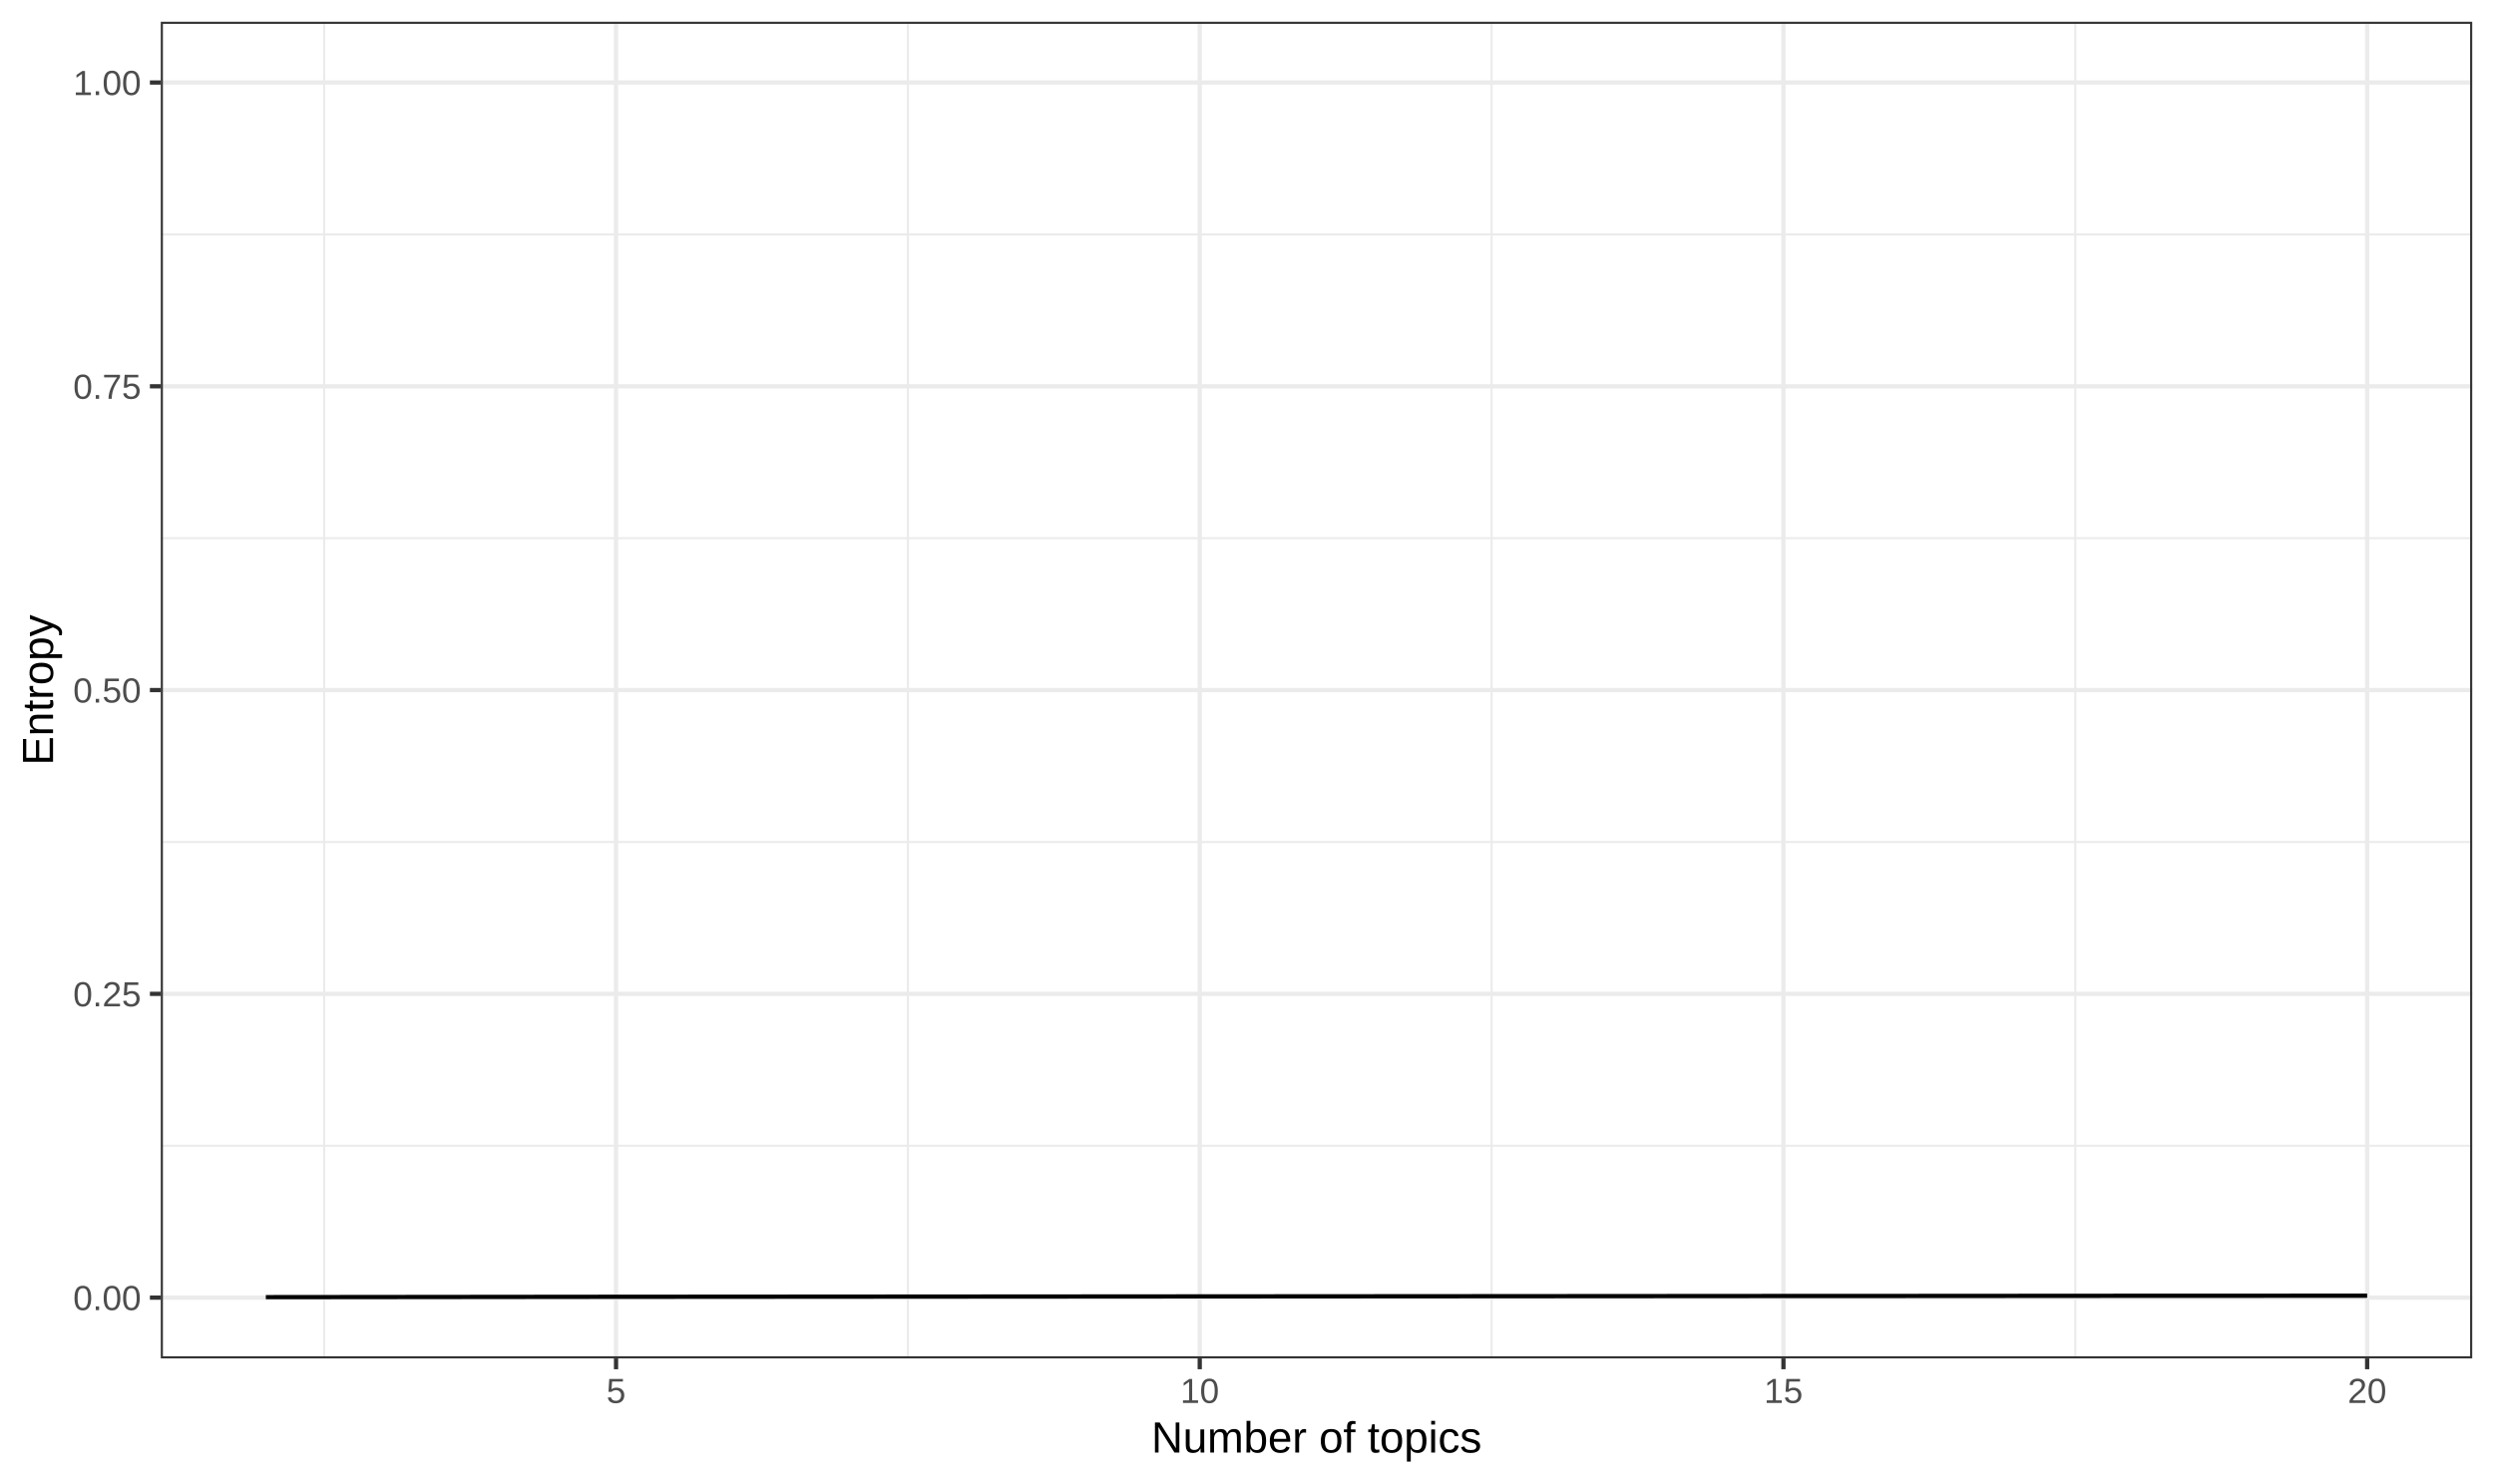
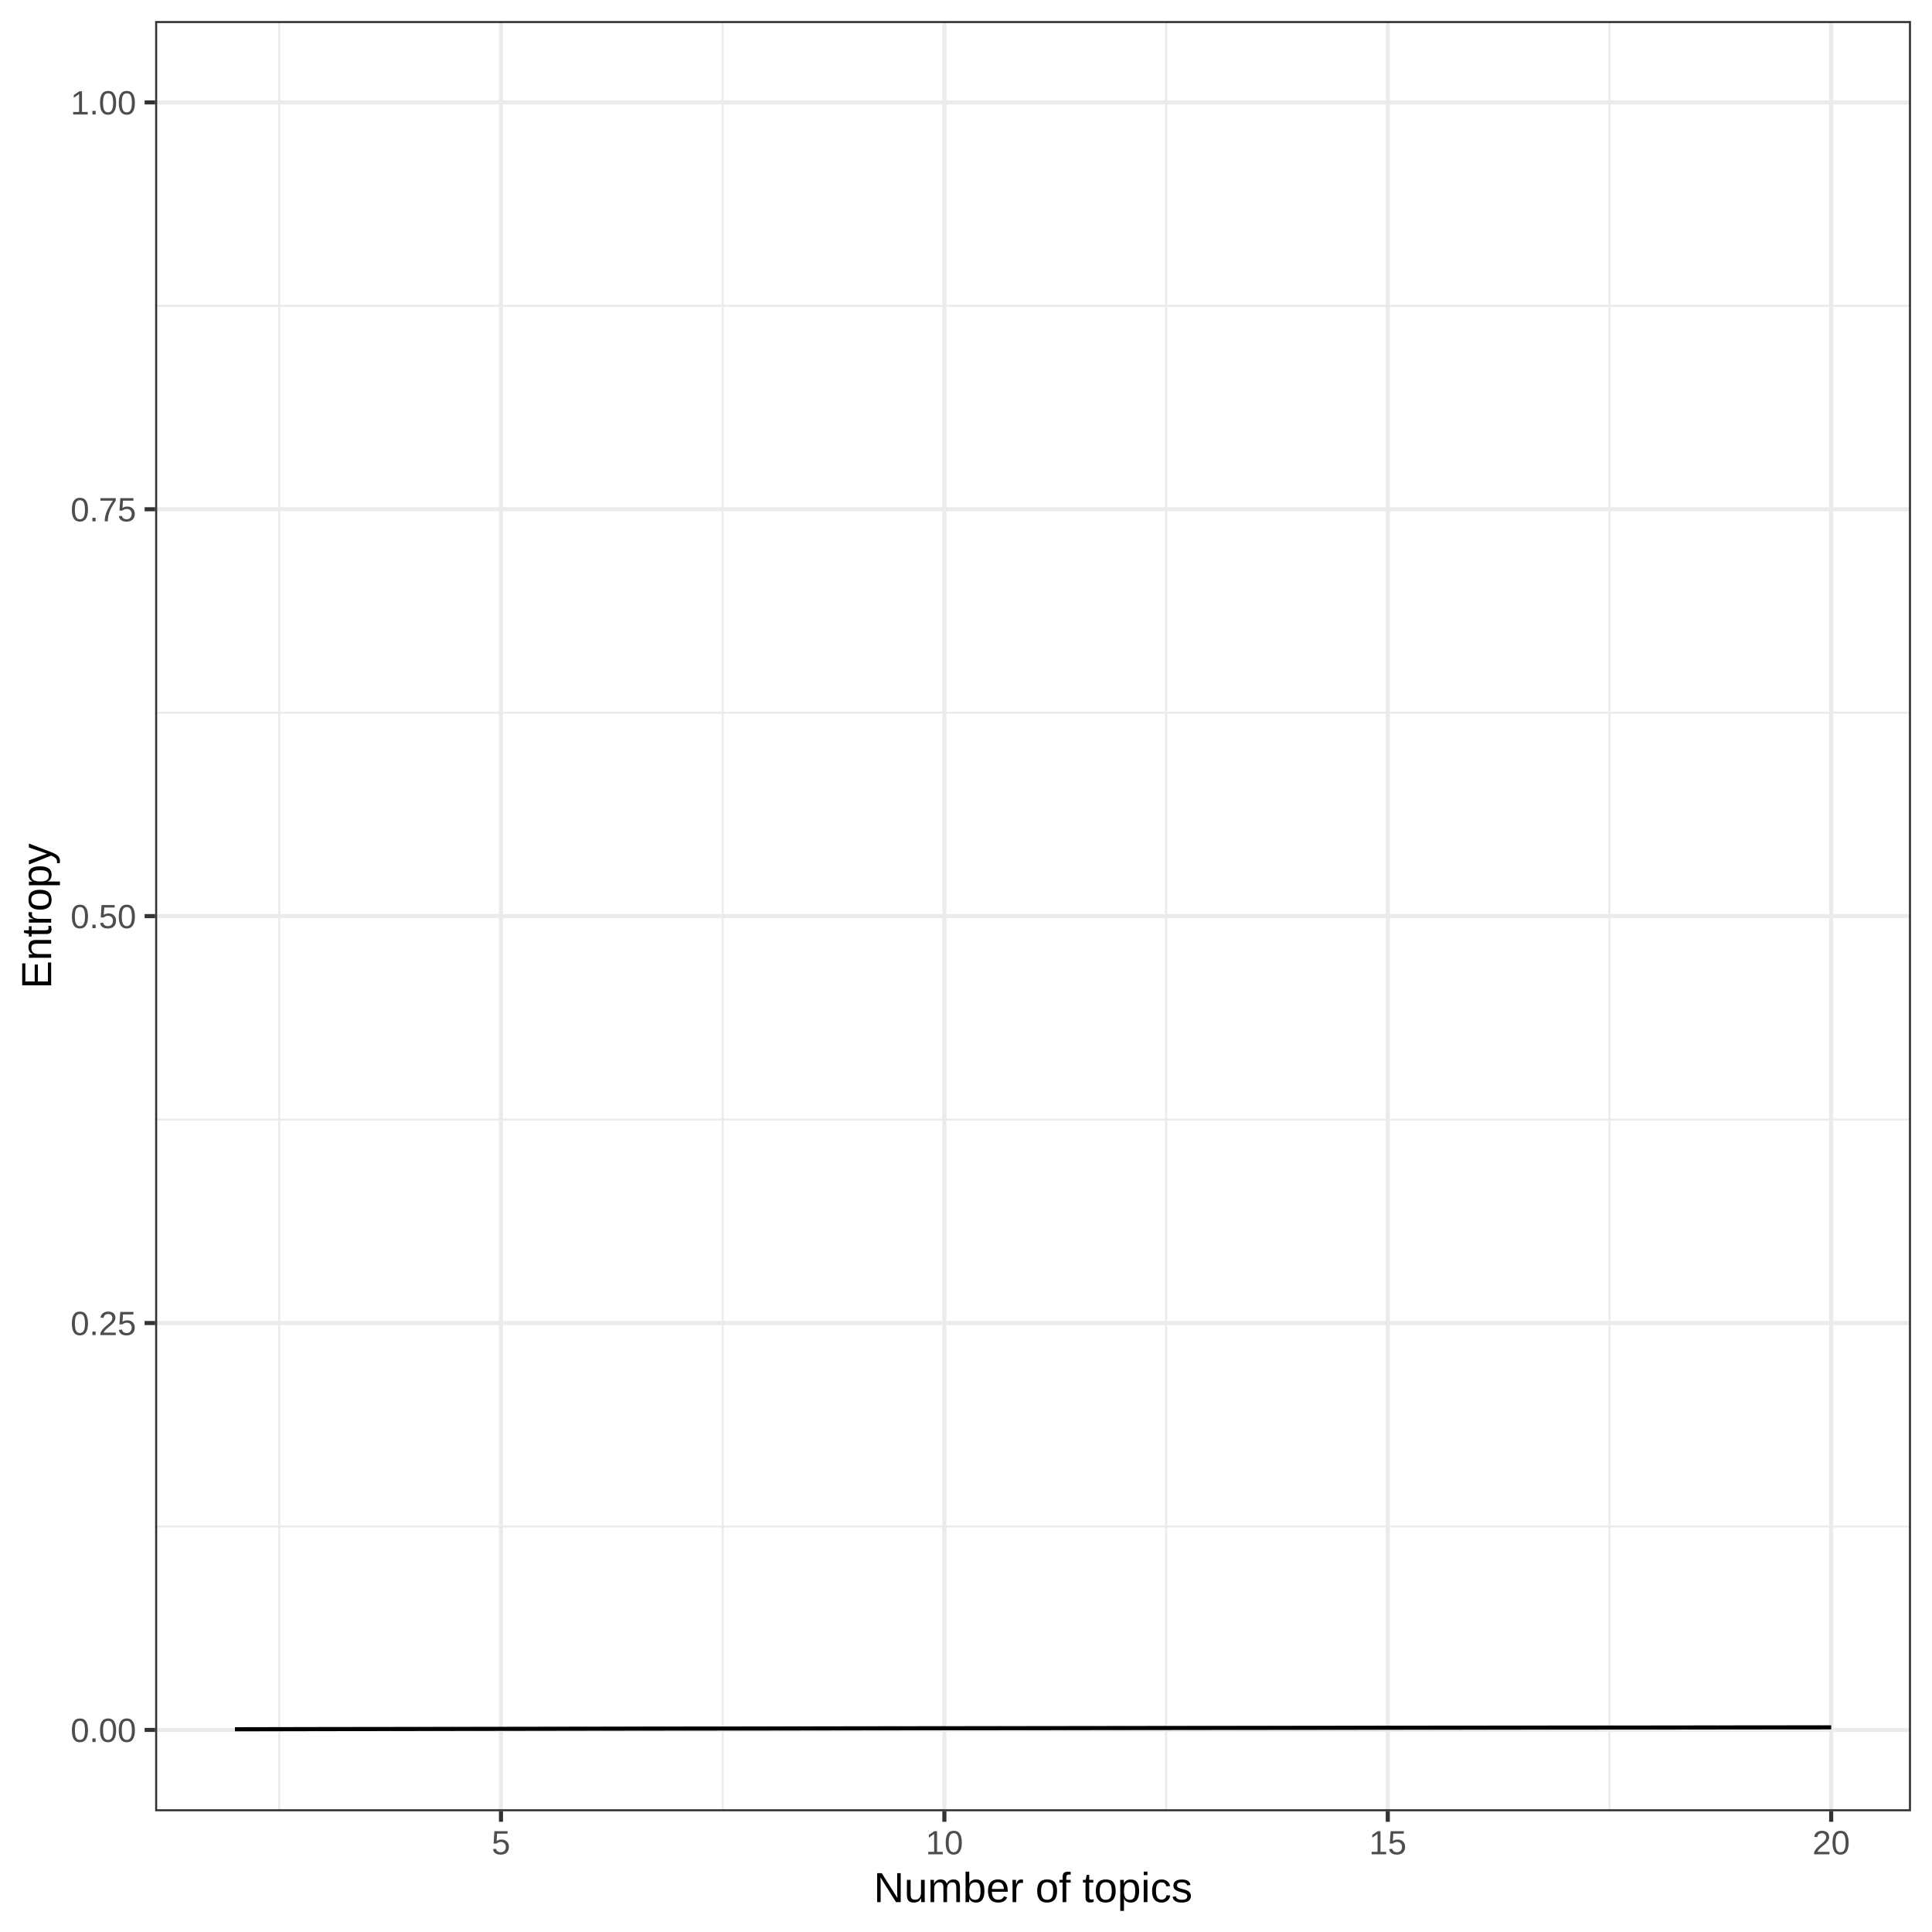
- <svg xmlns="http://www.w3.org/2000/svg" viewBox="0 0 627.75 373.50">
+ <svg xmlns="http://www.w3.org/2000/svg" viewBox="0 0 504.00 504.00">
  <defs>
    <style type="text/css">
    line, polyline, polygon, path, rect, circle {
      fill: none;
      stroke: #000000;
      stroke-linecap: round;
      stroke-linejoin: round;
      stroke-miterlimit: 10.00;
    }
  </style>
  </defs>
  <rect width="100%" height="100%" style="stroke: none; fill: #FFFFFF;" />
-   <rect x="0.00" y="0.00" width="627.75" height="373.50" style="stroke-width: 1.07; stroke: #FFFFFF; fill: #FFFFFF;" />
+   <rect x="0.00" y="0.00" width="504.00" height="504.00" style="stroke-width: 1.07; stroke: #FFFFFF; fill: #FFFFFF;" />
  <defs>
-     <clipPath id="cpNDAuNDd8NjIyLjI3fDM0Mi4wMXw1LjQ4">
-       <rect x="40.47" y="5.48" width="581.80" height="336.53" />
+     <clipPath id="cpNDAuNDd8NDk4LjUyfDQ3Mi41MXw1LjQ4">
+       <rect x="40.47" y="5.48" width="458.05" height="467.03" />
    </clipPath>
  </defs>
-   <rect x="40.47" y="5.48" width="581.80" height="336.53" style="stroke-width: 1.07; stroke: none; fill: #FFFFFF;" clip-path="url(#cpNDAuNDd8NjIyLjI3fDM0Mi4wMXw1LjQ4)" />
-   <polyline points="40.47,288.47 622.27,288.47 " style="stroke-width: 0.53; stroke: #EBEBEB; stroke-linecap: butt;" clip-path="url(#cpNDAuNDd8NjIyLjI3fDM0Mi4wMXw1LjQ4)" />
-   <polyline points="40.47,211.99 622.27,211.99 " style="stroke-width: 0.53; stroke: #EBEBEB; stroke-linecap: butt;" clip-path="url(#cpNDAuNDd8NjIyLjI3fDM0Mi4wMXw1LjQ4)" />
-   <polyline points="40.47,135.50 622.27,135.50 " style="stroke-width: 0.53; stroke: #EBEBEB; stroke-linecap: butt;" clip-path="url(#cpNDAuNDd8NjIyLjI3fDM0Mi4wMXw1LjQ4)" />
-   <polyline points="40.47,59.02 622.27,59.02 " style="stroke-width: 0.53; stroke: #EBEBEB; stroke-linecap: butt;" clip-path="url(#cpNDAuNDd8NjIyLjI3fDM0Mi4wMXw1LjQ4)" />
-   <polyline points="81.60,342.01 81.60,5.48 " style="stroke-width: 0.53; stroke: #EBEBEB; stroke-linecap: butt;" clip-path="url(#cpNDAuNDd8NjIyLjI3fDM0Mi4wMXw1LjQ4)" />
-   <polyline points="228.52,342.01 228.52,5.48 " style="stroke-width: 0.53; stroke: #EBEBEB; stroke-linecap: butt;" clip-path="url(#cpNDAuNDd8NjIyLjI3fDM0Mi4wMXw1LjQ4)" />
-   <polyline points="375.44,342.01 375.44,5.48 " style="stroke-width: 0.53; stroke: #EBEBEB; stroke-linecap: butt;" clip-path="url(#cpNDAuNDd8NjIyLjI3fDM0Mi4wMXw1LjQ4)" />
-   <polyline points="522.36,342.01 522.36,5.48 " style="stroke-width: 0.53; stroke: #EBEBEB; stroke-linecap: butt;" clip-path="url(#cpNDAuNDd8NjIyLjI3fDM0Mi4wMXw1LjQ4)" />
-   <polyline points="40.47,326.71 622.27,326.71 " style="stroke-width: 1.07; stroke: #EBEBEB; stroke-linecap: butt;" clip-path="url(#cpNDAuNDd8NjIyLjI3fDM0Mi4wMXw1LjQ4)" />
-   <polyline points="40.47,250.23 622.27,250.23 " style="stroke-width: 1.07; stroke: #EBEBEB; stroke-linecap: butt;" clip-path="url(#cpNDAuNDd8NjIyLjI3fDM0Mi4wMXw1LjQ4)" />
-   <polyline points="40.47,173.74 622.27,173.74 " style="stroke-width: 1.07; stroke: #EBEBEB; stroke-linecap: butt;" clip-path="url(#cpNDAuNDd8NjIyLjI3fDM0Mi4wMXw1LjQ4)" />
-   <polyline points="40.47,97.26 622.27,97.26 " style="stroke-width: 1.07; stroke: #EBEBEB; stroke-linecap: butt;" clip-path="url(#cpNDAuNDd8NjIyLjI3fDM0Mi4wMXw1LjQ4)" />
-   <polyline points="40.47,20.78 622.27,20.78 " style="stroke-width: 1.07; stroke: #EBEBEB; stroke-linecap: butt;" clip-path="url(#cpNDAuNDd8NjIyLjI3fDM0Mi4wMXw1LjQ4)" />
-   <polyline points="155.06,342.01 155.06,5.48 " style="stroke-width: 1.07; stroke: #EBEBEB; stroke-linecap: butt;" clip-path="url(#cpNDAuNDd8NjIyLjI3fDM0Mi4wMXw1LjQ4)" />
-   <polyline points="301.98,342.01 301.98,5.48 " style="stroke-width: 1.07; stroke: #EBEBEB; stroke-linecap: butt;" clip-path="url(#cpNDAuNDd8NjIyLjI3fDM0Mi4wMXw1LjQ4)" />
-   <polyline points="448.90,342.01 448.90,5.48 " style="stroke-width: 1.07; stroke: #EBEBEB; stroke-linecap: butt;" clip-path="url(#cpNDAuNDd8NjIyLjI3fDM0Mi4wMXw1LjQ4)" />
-   <polyline points="595.82,342.01 595.82,5.48 " style="stroke-width: 1.07; stroke: #EBEBEB; stroke-linecap: butt;" clip-path="url(#cpNDAuNDd8NjIyLjI3fDM0Mi4wMXw1LjQ4)" />
-   <polyline points="66.91,326.59 96.30,326.56 125.68,326.53 155.06,326.50 184.45,326.48 213.83,326.46 243.22,326.44 272.60,326.42 301.98,326.40 331.37,326.38 360.75,326.36 390.14,326.34 419.52,326.32 448.90,326.30 478.29,326.29 507.67,326.27 537.06,326.25 566.44,326.24 595.82,326.23 " style="stroke-width: 1.07; stroke-linecap: butt;" clip-path="url(#cpNDAuNDd8NjIyLjI3fDM0Mi4wMXw1LjQ4)" />
-   <rect x="40.47" y="5.48" width="581.80" height="336.53" style="stroke-width: 1.07; stroke: #333333;" clip-path="url(#cpNDAuNDd8NjIyLjI3fDM0Mi4wMXw1LjQ4)" />
+   <rect x="40.47" y="5.48" width="458.05" height="467.03" style="stroke-width: 1.07; stroke: none; fill: #FFFFFF;" clip-path="url(#cpNDAuNDd8NDk4LjUyfDQ3Mi41MXw1LjQ4)" />
+   <polyline points="40.47,398.21 498.52,398.21 " style="stroke-width: 0.53; stroke: #EBEBEB; stroke-linecap: butt;" clip-path="url(#cpNDAuNDd8NDk4LjUyfDQ3Mi41MXw1LjQ4)" />
+   <polyline points="40.47,292.07 498.52,292.07 " style="stroke-width: 0.53; stroke: #EBEBEB; stroke-linecap: butt;" clip-path="url(#cpNDAuNDd8NDk4LjUyfDQ3Mi41MXw1LjQ4)" />
+   <polyline points="40.47,185.92 498.52,185.92 " style="stroke-width: 0.53; stroke: #EBEBEB; stroke-linecap: butt;" clip-path="url(#cpNDAuNDd8NDk4LjUyfDQ3Mi41MXw1LjQ4)" />
+   <polyline points="40.47,79.78 498.52,79.78 " style="stroke-width: 0.53; stroke: #EBEBEB; stroke-linecap: butt;" clip-path="url(#cpNDAuNDd8NDk4LjUyfDQ3Mi41MXw1LjQ4)" />
+   <polyline points="72.85,472.51 72.85,5.48 " style="stroke-width: 0.53; stroke: #EBEBEB; stroke-linecap: butt;" clip-path="url(#cpNDAuNDd8NDk4LjUyfDQ3Mi41MXw1LjQ4)" />
+   <polyline points="188.52,472.51 188.52,5.48 " style="stroke-width: 0.53; stroke: #EBEBEB; stroke-linecap: butt;" clip-path="url(#cpNDAuNDd8NDk4LjUyfDQ3Mi41MXw1LjQ4)" />
+   <polyline points="304.19,472.51 304.19,5.48 " style="stroke-width: 0.53; stroke: #EBEBEB; stroke-linecap: butt;" clip-path="url(#cpNDAuNDd8NDk4LjUyfDQ3Mi41MXw1LjQ4)" />
+   <polyline points="419.86,472.51 419.86,5.48 " style="stroke-width: 0.53; stroke: #EBEBEB; stroke-linecap: butt;" clip-path="url(#cpNDAuNDd8NDk4LjUyfDQ3Mi41MXw1LjQ4)" />
+   <polyline points="40.47,451.28 498.52,451.28 " style="stroke-width: 1.07; stroke: #EBEBEB; stroke-linecap: butt;" clip-path="url(#cpNDAuNDd8NDk4LjUyfDQ3Mi41MXw1LjQ4)" />
+   <polyline points="40.47,345.14 498.52,345.14 " style="stroke-width: 1.07; stroke: #EBEBEB; stroke-linecap: butt;" clip-path="url(#cpNDAuNDd8NDk4LjUyfDQ3Mi41MXw1LjQ4)" />
+   <polyline points="40.47,238.99 498.52,238.99 " style="stroke-width: 1.07; stroke: #EBEBEB; stroke-linecap: butt;" clip-path="url(#cpNDAuNDd8NDk4LjUyfDQ3Mi41MXw1LjQ4)" />
+   <polyline points="40.47,132.85 498.52,132.85 " style="stroke-width: 1.07; stroke: #EBEBEB; stroke-linecap: butt;" clip-path="url(#cpNDAuNDd8NDk4LjUyfDQ3Mi41MXw1LjQ4)" />
+   <polyline points="40.47,26.71 498.52,26.71 " style="stroke-width: 1.07; stroke: #EBEBEB; stroke-linecap: butt;" clip-path="url(#cpNDAuNDd8NDk4LjUyfDQ3Mi41MXw1LjQ4)" />
+   <polyline points="130.69,472.51 130.69,5.48 " style="stroke-width: 1.07; stroke: #EBEBEB; stroke-linecap: butt;" clip-path="url(#cpNDAuNDd8NDk4LjUyfDQ3Mi41MXw1LjQ4)" />
+   <polyline points="246.36,472.51 246.36,5.48 " style="stroke-width: 1.07; stroke: #EBEBEB; stroke-linecap: butt;" clip-path="url(#cpNDAuNDd8NDk4LjUyfDQ3Mi41MXw1LjQ4)" />
+   <polyline points="362.03,472.51 362.03,5.48 " style="stroke-width: 1.07; stroke: #EBEBEB; stroke-linecap: butt;" clip-path="url(#cpNDAuNDd8NDk4LjUyfDQ3Mi41MXw1LjQ4)" />
+   <polyline points="477.70,472.51 477.70,5.48 " style="stroke-width: 1.07; stroke: #EBEBEB; stroke-linecap: butt;" clip-path="url(#cpNDAuNDd8NDk4LjUyfDQ3Mi41MXw1LjQ4)" />
+   <polyline points="61.29,451.11 84.42,451.06 107.56,451.03 130.69,451.00 153.82,450.96 176.96,450.93 200.09,450.91 223.23,450.87 246.36,450.84 269.49,450.82 292.63,450.79 315.76,450.76 338.90,450.74 362.03,450.71 385.16,450.69 408.30,450.67 431.43,450.66 454.57,450.63 477.70,450.61 " style="stroke-width: 1.07; stroke-linecap: butt;" clip-path="url(#cpNDAuNDd8NDk4LjUyfDQ3Mi41MXw1LjQ4)" />
+   <rect x="40.47" y="5.48" width="458.05" height="467.03" style="stroke-width: 1.07; stroke: #333333;" clip-path="url(#cpNDAuNDd8NDk4LjUyfDQ3Mi41MXw1LjQ4)" />
  <defs>
-     <clipPath id="cpMC4wMHw2MjcuNzV8MzczLjUwfDAuMDA=">
-       <rect x="0.00" y="0.00" width="627.75" height="373.50" />
+     <clipPath id="cpMC4wMHw1MDQuMDB8NTA0LjAwfDAuMDA=">
+       <rect x="0.00" y="0.00" width="504.00" height="504.00" />
    </clipPath>
  </defs>
-   <g clip-path="url(#cpMC4wMHw2MjcuNzV8MzczLjUwfDAuMDA=)">
-     <text x="18.41" y="329.86" style="font-size: 8.80px; fill: #4D4D4D; font-family: Arial;" textLength="17.13px" lengthAdjust="spacingAndGlyphs">0.00</text>
+   <g clip-path="url(#cpMC4wMHw1MDQuMDB8NTA0LjAwfDAuMDA=)">
+     <text x="18.41" y="454.43" style="font-size: 8.80px; fill: #4D4D4D; font-family: Arial;" textLength="17.13px" lengthAdjust="spacingAndGlyphs">0.00</text>
  </g>
-   <g clip-path="url(#cpMC4wMHw2MjcuNzV8MzczLjUwfDAuMDA=)">
-     <text x="18.41" y="253.38" style="font-size: 8.80px; fill: #4D4D4D; font-family: Arial;" textLength="17.13px" lengthAdjust="spacingAndGlyphs">0.25</text>
+   <g clip-path="url(#cpMC4wMHw1MDQuMDB8NTA0LjAwfDAuMDA=)">
+     <text x="18.41" y="348.29" style="font-size: 8.80px; fill: #4D4D4D; font-family: Arial;" textLength="17.13px" lengthAdjust="spacingAndGlyphs">0.25</text>
  </g>
-   <g clip-path="url(#cpMC4wMHw2MjcuNzV8MzczLjUwfDAuMDA=)">
-     <text x="18.41" y="176.89" style="font-size: 8.80px; fill: #4D4D4D; font-family: Arial;" textLength="17.13px" lengthAdjust="spacingAndGlyphs">0.50</text>
+   <g clip-path="url(#cpMC4wMHw1MDQuMDB8NTA0LjAwfDAuMDA=)">
+     <text x="18.41" y="242.14" style="font-size: 8.80px; fill: #4D4D4D; font-family: Arial;" textLength="17.13px" lengthAdjust="spacingAndGlyphs">0.50</text>
  </g>
-   <g clip-path="url(#cpMC4wMHw2MjcuNzV8MzczLjUwfDAuMDA=)">
-     <text x="18.41" y="100.41" style="font-size: 8.80px; fill: #4D4D4D; font-family: Arial;" textLength="17.13px" lengthAdjust="spacingAndGlyphs">0.75</text>
+   <g clip-path="url(#cpMC4wMHw1MDQuMDB8NTA0LjAwfDAuMDA=)">
+     <text x="18.41" y="136.00" style="font-size: 8.80px; fill: #4D4D4D; font-family: Arial;" textLength="17.13px" lengthAdjust="spacingAndGlyphs">0.75</text>
  </g>
-   <g clip-path="url(#cpMC4wMHw2MjcuNzV8MzczLjUwfDAuMDA=)">
-     <text x="18.41" y="23.93" style="font-size: 8.80px; fill: #4D4D4D; font-family: Arial;" textLength="17.13px" lengthAdjust="spacingAndGlyphs">1.00</text>
+   <g clip-path="url(#cpMC4wMHw1MDQuMDB8NTA0LjAwfDAuMDA=)">
+     <text x="18.41" y="29.86" style="font-size: 8.80px; fill: #4D4D4D; font-family: Arial;" textLength="17.13px" lengthAdjust="spacingAndGlyphs">1.00</text>
  </g>
-   <polyline points="37.73,326.71 40.47,326.71 " style="stroke-width: 1.07; stroke: #333333; stroke-linecap: butt;" clip-path="url(#cpMC4wMHw2MjcuNzV8MzczLjUwfDAuMDA=)" />
-   <polyline points="37.73,250.23 40.47,250.23 " style="stroke-width: 1.07; stroke: #333333; stroke-linecap: butt;" clip-path="url(#cpMC4wMHw2MjcuNzV8MzczLjUwfDAuMDA=)" />
-   <polyline points="37.73,173.74 40.47,173.74 " style="stroke-width: 1.07; stroke: #333333; stroke-linecap: butt;" clip-path="url(#cpMC4wMHw2MjcuNzV8MzczLjUwfDAuMDA=)" />
-   <polyline points="37.73,97.26 40.47,97.26 " style="stroke-width: 1.07; stroke: #333333; stroke-linecap: butt;" clip-path="url(#cpMC4wMHw2MjcuNzV8MzczLjUwfDAuMDA=)" />
-   <polyline points="37.73,20.78 40.47,20.78 " style="stroke-width: 1.07; stroke: #333333; stroke-linecap: butt;" clip-path="url(#cpMC4wMHw2MjcuNzV8MzczLjUwfDAuMDA=)" />
-   <polyline points="155.06,344.75 155.06,342.01 " style="stroke-width: 1.07; stroke: #333333; stroke-linecap: butt;" clip-path="url(#cpMC4wMHw2MjcuNzV8MzczLjUwfDAuMDA=)" />
-   <polyline points="301.98,344.75 301.98,342.01 " style="stroke-width: 1.07; stroke: #333333; stroke-linecap: butt;" clip-path="url(#cpMC4wMHw2MjcuNzV8MzczLjUwfDAuMDA=)" />
-   <polyline points="448.90,344.75 448.90,342.01 " style="stroke-width: 1.07; stroke: #333333; stroke-linecap: butt;" clip-path="url(#cpMC4wMHw2MjcuNzV8MzczLjUwfDAuMDA=)" />
-   <polyline points="595.82,344.75 595.82,342.01 " style="stroke-width: 1.07; stroke: #333333; stroke-linecap: butt;" clip-path="url(#cpMC4wMHw2MjcuNzV8MzczLjUwfDAuMDA=)" />
-   <g clip-path="url(#cpMC4wMHw2MjcuNzV8MzczLjUwfDAuMDA=)">
-     <text x="152.62" y="353.24" style="font-size: 8.80px; fill: #4D4D4D; font-family: Arial;" textLength="4.89px" lengthAdjust="spacingAndGlyphs">5</text>
+   <polyline points="37.73,451.28 40.47,451.28 " style="stroke-width: 1.07; stroke: #333333; stroke-linecap: butt;" clip-path="url(#cpMC4wMHw1MDQuMDB8NTA0LjAwfDAuMDA=)" />
+   <polyline points="37.73,345.14 40.47,345.14 " style="stroke-width: 1.07; stroke: #333333; stroke-linecap: butt;" clip-path="url(#cpMC4wMHw1MDQuMDB8NTA0LjAwfDAuMDA=)" />
+   <polyline points="37.73,238.99 40.47,238.99 " style="stroke-width: 1.07; stroke: #333333; stroke-linecap: butt;" clip-path="url(#cpMC4wMHw1MDQuMDB8NTA0LjAwfDAuMDA=)" />
+   <polyline points="37.73,132.85 40.47,132.85 " style="stroke-width: 1.07; stroke: #333333; stroke-linecap: butt;" clip-path="url(#cpMC4wMHw1MDQuMDB8NTA0LjAwfDAuMDA=)" />
+   <polyline points="37.73,26.71 40.47,26.71 " style="stroke-width: 1.07; stroke: #333333; stroke-linecap: butt;" clip-path="url(#cpMC4wMHw1MDQuMDB8NTA0LjAwfDAuMDA=)" />
+   <polyline points="130.69,475.25 130.69,472.51 " style="stroke-width: 1.07; stroke: #333333; stroke-linecap: butt;" clip-path="url(#cpMC4wMHw1MDQuMDB8NTA0LjAwfDAuMDA=)" />
+   <polyline points="246.36,475.25 246.36,472.51 " style="stroke-width: 1.07; stroke: #333333; stroke-linecap: butt;" clip-path="url(#cpMC4wMHw1MDQuMDB8NTA0LjAwfDAuMDA=)" />
+   <polyline points="362.03,475.25 362.03,472.51 " style="stroke-width: 1.07; stroke: #333333; stroke-linecap: butt;" clip-path="url(#cpMC4wMHw1MDQuMDB8NTA0LjAwfDAuMDA=)" />
+   <polyline points="477.70,475.25 477.70,472.51 " style="stroke-width: 1.07; stroke: #333333; stroke-linecap: butt;" clip-path="url(#cpMC4wMHw1MDQuMDB8NTA0LjAwfDAuMDA=)" />
+   <g clip-path="url(#cpMC4wMHw1MDQuMDB8NTA0LjAwfDAuMDA=)">
+     <text x="128.24" y="483.74" style="font-size: 8.80px; fill: #4D4D4D; font-family: Arial;" textLength="4.89px" lengthAdjust="spacingAndGlyphs">5</text>
  </g>
-   <g clip-path="url(#cpMC4wMHw2MjcuNzV8MzczLjUwfDAuMDA=)">
-     <text x="297.09" y="353.24" style="font-size: 8.80px; fill: #4D4D4D; font-family: Arial;" textLength="9.79px" lengthAdjust="spacingAndGlyphs">10</text>
+   <g clip-path="url(#cpMC4wMHw1MDQuMDB8NTA0LjAwfDAuMDA=)">
+     <text x="241.47" y="483.74" style="font-size: 8.80px; fill: #4D4D4D; font-family: Arial;" textLength="9.79px" lengthAdjust="spacingAndGlyphs">10</text>
  </g>
-   <g clip-path="url(#cpMC4wMHw2MjcuNzV8MzczLjUwfDAuMDA=)">
-     <text x="444.01" y="353.24" style="font-size: 8.80px; fill: #4D4D4D; font-family: Arial;" textLength="9.79px" lengthAdjust="spacingAndGlyphs">15</text>
+   <g clip-path="url(#cpMC4wMHw1MDQuMDB8NTA0LjAwfDAuMDA=)">
+     <text x="357.14" y="483.74" style="font-size: 8.80px; fill: #4D4D4D; font-family: Arial;" textLength="9.79px" lengthAdjust="spacingAndGlyphs">15</text>
  </g>
-   <g clip-path="url(#cpMC4wMHw2MjcuNzV8MzczLjUwfDAuMDA=)">
-     <text x="590.93" y="353.24" style="font-size: 8.80px; fill: #4D4D4D; font-family: Arial;" textLength="9.79px" lengthAdjust="spacingAndGlyphs">20</text>
+   <g clip-path="url(#cpMC4wMHw1MDQuMDB8NTA0LjAwfDAuMDA=)">
+     <text x="472.81" y="483.74" style="font-size: 8.80px; fill: #4D4D4D; font-family: Arial;" textLength="9.79px" lengthAdjust="spacingAndGlyphs">20</text>
  </g>
-   <g clip-path="url(#cpMC4wMHw2MjcuNzV8MzczLjUwfDAuMDA=)">
-     <text x="289.80" y="365.71" style="font-size: 11.00px; font-family: Arial;" textLength="83.14px" lengthAdjust="spacingAndGlyphs">Number of topics</text>
+   <g clip-path="url(#cpMC4wMHw1MDQuMDB8NTA0LjAwfDAuMDA=)">
+     <text x="227.92" y="496.21" style="font-size: 11.00px; font-family: Arial;" textLength="83.14px" lengthAdjust="spacingAndGlyphs">Number of topics</text>
  </g>
-   <g clip-path="url(#cpMC4wMHw2MjcuNzV8MzczLjUwfDAuMDA=)">
-     <text transform="translate(13.35,192.70) rotate(-90)" style="font-size: 11.00px; font-family: Arial;" textLength="37.91px" lengthAdjust="spacingAndGlyphs">Entropy</text>
+   <g clip-path="url(#cpMC4wMHw1MDQuMDB8NTA0LjAwfDAuMDA=)">
+     <text transform="translate(13.35,257.95) rotate(-90)" style="font-size: 11.00px; font-family: Arial;" textLength="37.91px" lengthAdjust="spacingAndGlyphs">Entropy</text>
  </g>
</svg>
